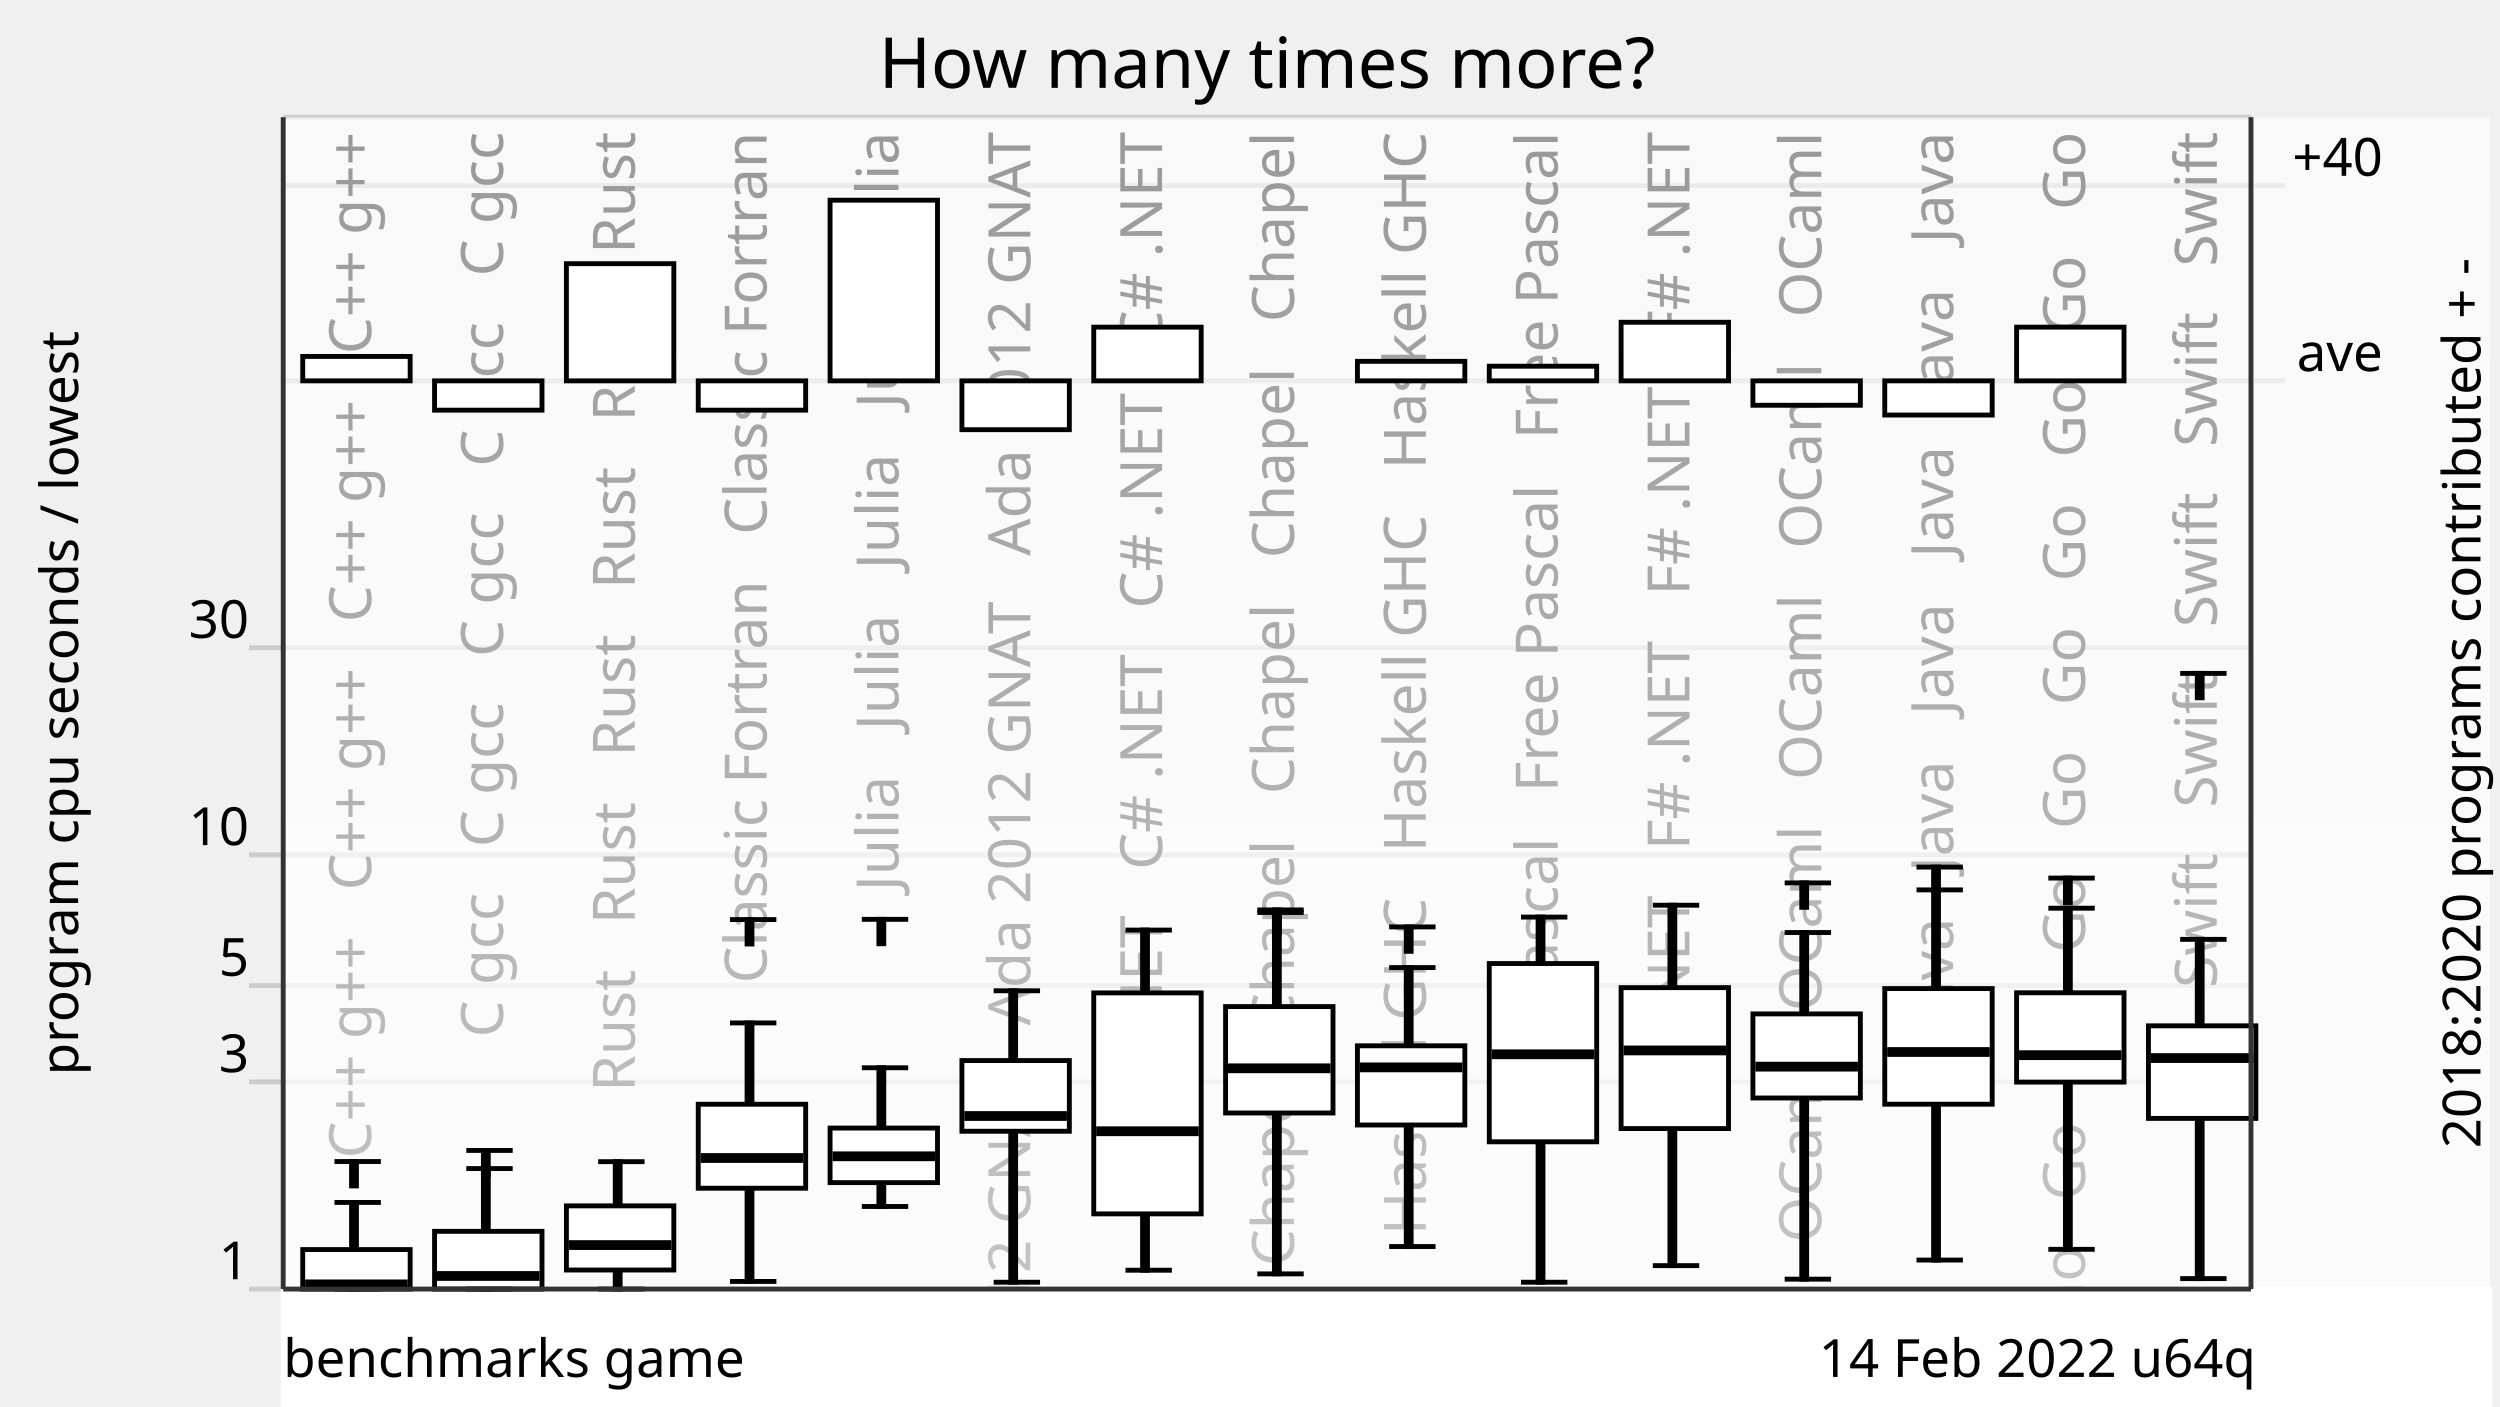
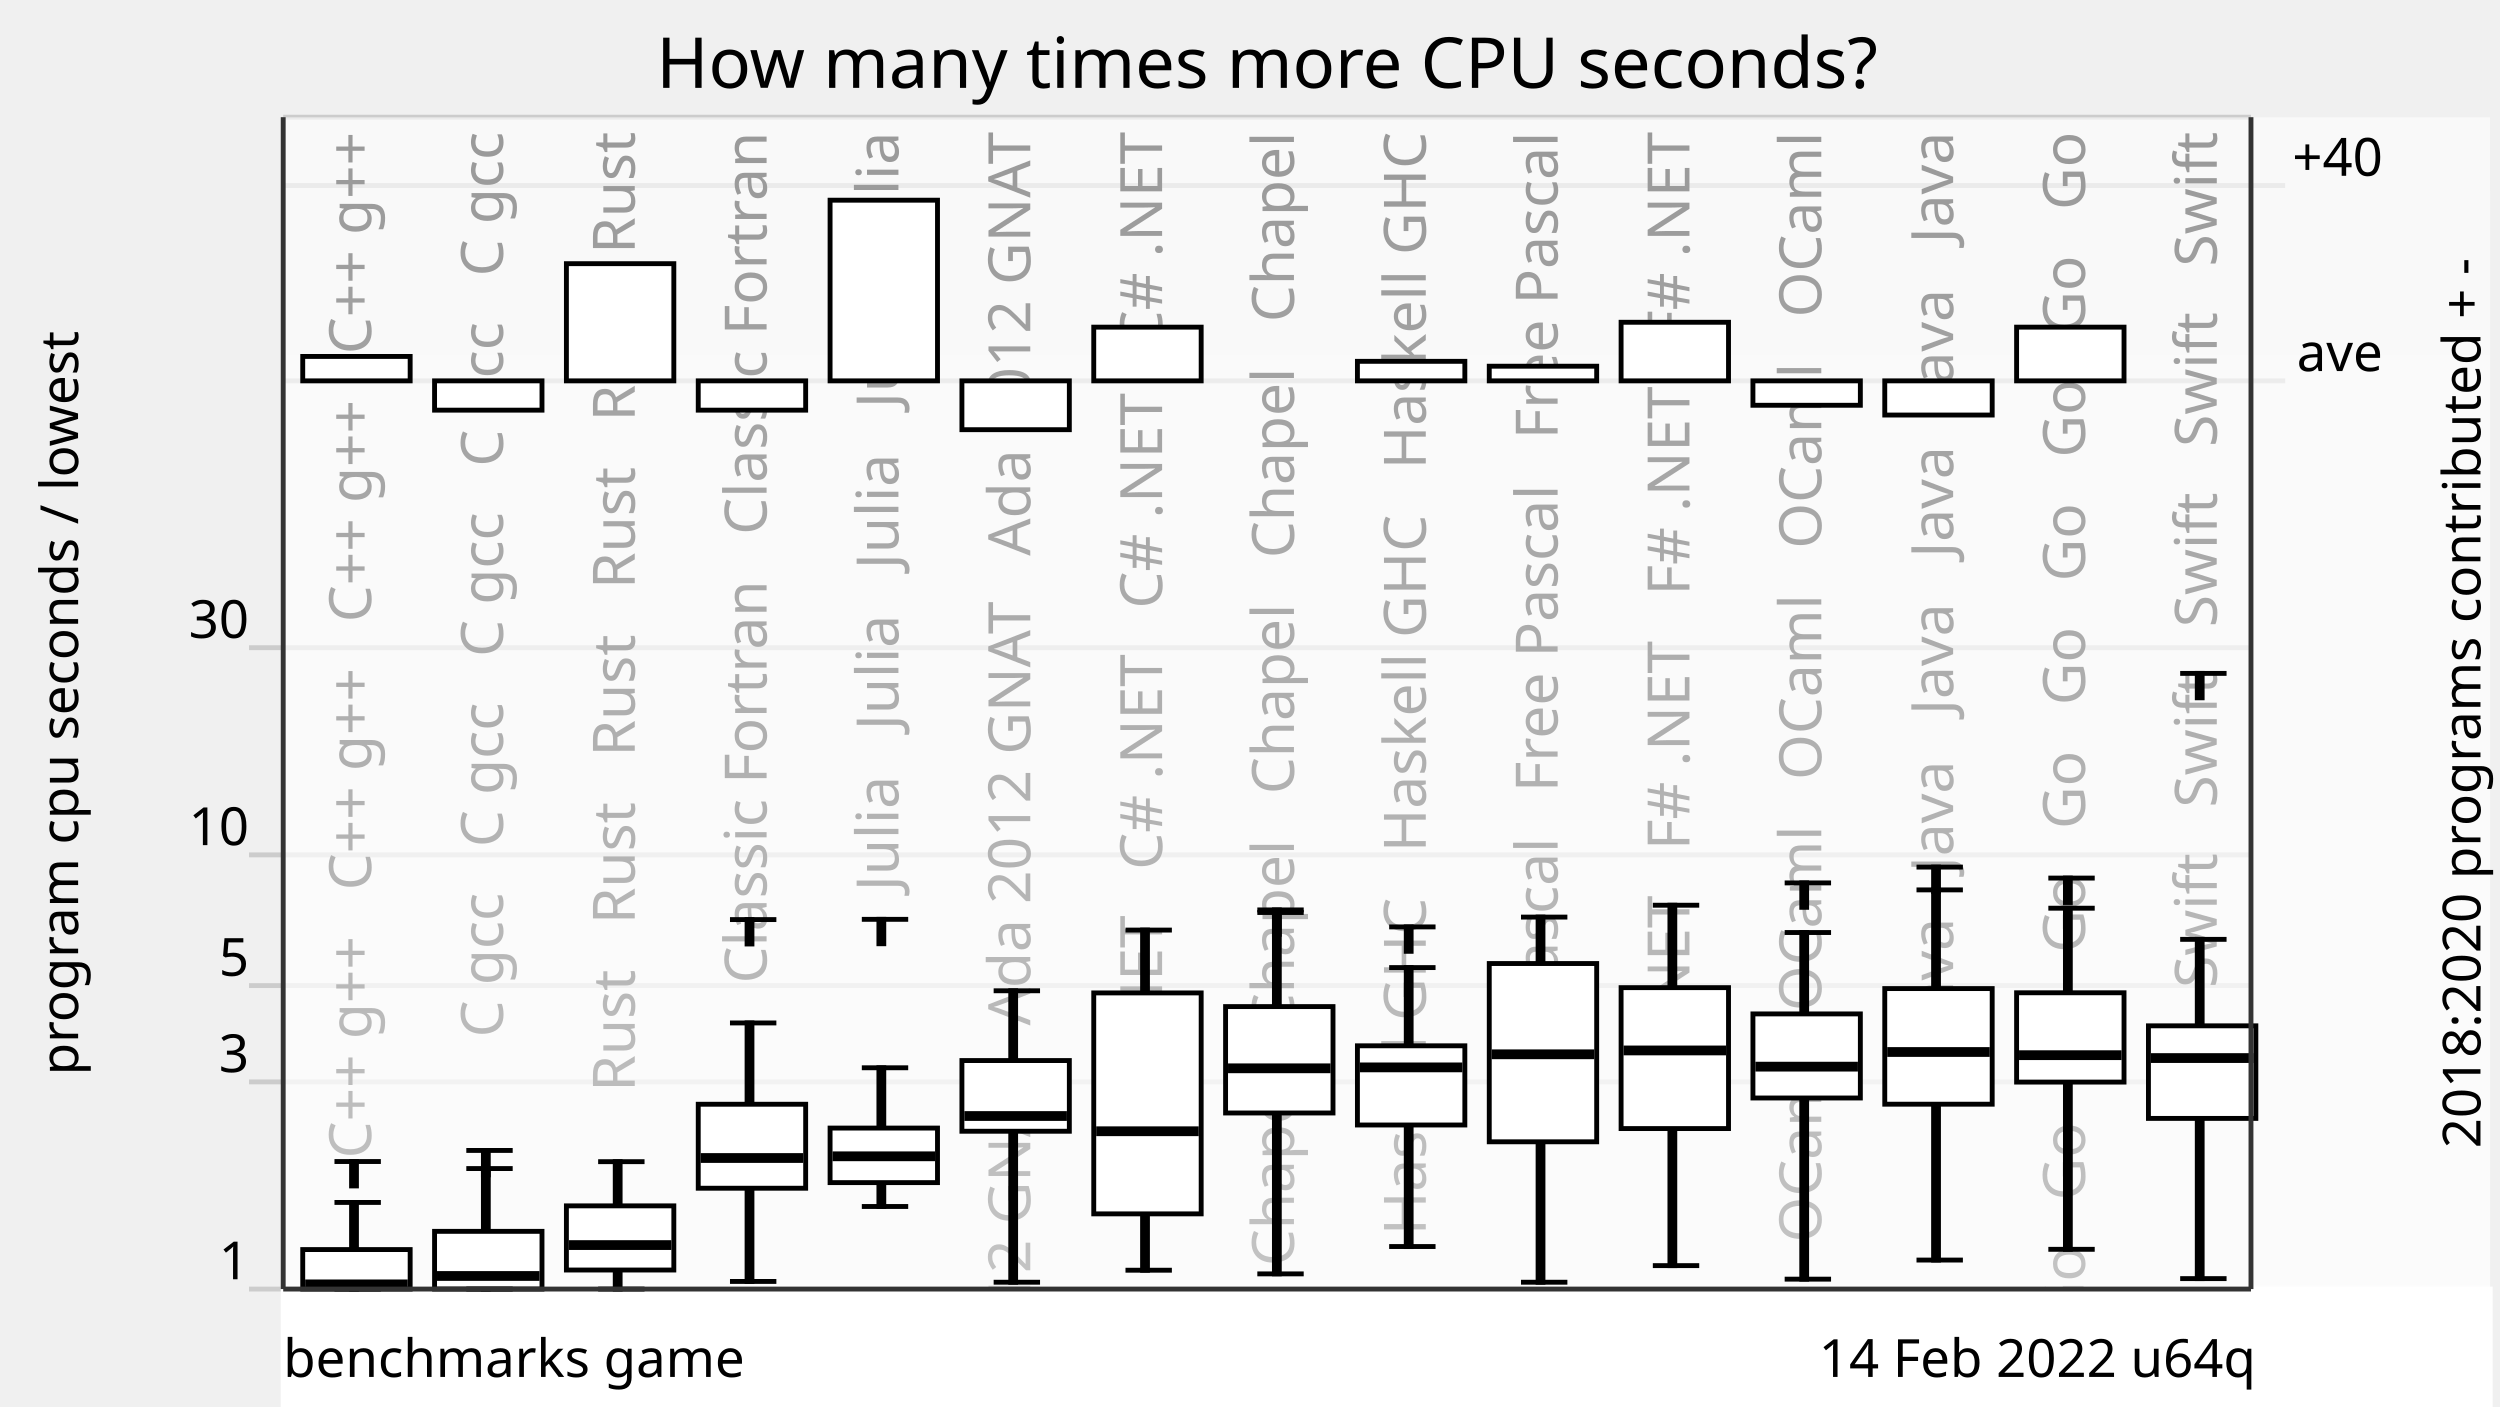
<svg xmlns="http://www.w3.org/2000/svg" xmlns:xlink="http://www.w3.org/1999/xlink" version="1.1" viewBox="0 0 512 288">
  <g style="stroke: #ccc;">
    <line x1="51" y1="264" x2="461" y2="264" />
    <line x1="51" y1="221.57" x2="461" y2="221.57" />
    <line x1="51" y1="201.85" x2="461" y2="201.85" />
    <line x1="51" y1="175.08" x2="461" y2="175.08" />
    <line x1="51" y1="132.65" x2="461" y2="132.65" />
    <line x1="58" y1="78" x2="468" y2="78" />
    <line x1="58" y1="38" x2="468" y2="38" />
    <line x1="58" y1="24" x2="461" y2="24" />
  </g>
  <g style="text-anchor: end; font-family: Ubuntu,Verdana,sans-serif; font-size: 0.9em;">
    <text x="51" y="262">1</text>
    <text x="51" y="219.57">3</text>
    <text x="51" y="199.85">5</text>
    <text x="51" y="173.08">10</text>
    <text x="51" y="130.65">30</text>
    <text x="51" y="22" />
  </g>
  <defs>
    <linearGradient id="grade" x1="0" y1="0" x2="0" y2="1">
      <stop offset="0" style="stop-color: white" stop-opacity="0.6" />
      <stop offset="1" style="stop-color: white" stop-opacity="0.8" />
    </linearGradient>
    <mask id="fade">
      <rect x="58" y="24" width="452" height="288" fill="url(#grade)" />
    </mask>
    <g id="backgroundText" style="text-anchor: end; font-family: Ubuntu,Verdana,sans-serif; font-size: 1em;">
      <text x="16" y="0" transform="rotate(270,16,0)" xml:space="preserve">   C++ g++   C++ g++   C++ g++   C++ g++</text>
      <text x="43" y="0" transform="rotate(270,43,0)" xml:space="preserve">   C gcc   C gcc   C gcc   C gcc   C gcc</text>
      <text x="70" y="0" transform="rotate(270,70,0)" xml:space="preserve">   Rust   Rust   Rust   Rust   Rust   Rust</text>
      <text x="97" y="0" transform="rotate(270,97,0)" xml:space="preserve">   Classic Fortran   Classic Fortran</text>
      <text x="124" y="0" transform="rotate(270,124,0)" xml:space="preserve">   Julia   Julia   Julia   Julia   Julia</text>
      <text x="151" y="0" transform="rotate(270,151,0)" xml:space="preserve">   Ada 2012 GNAT   Ada 2012 GNAT   Ada 2012 GNAT</text>
      <text x="178" y="0" transform="rotate(270,178,0)" xml:space="preserve">   C# .NET   C# .NET   C# .NET   C# .NET</text>
      <text x="205" y="0" transform="rotate(270,205,0)" xml:space="preserve">   Chapel   Chapel   Chapel   Chapel   Chapel</text>
      <text x="232" y="0" transform="rotate(270,232,0)" xml:space="preserve">   Haskell GHC   Haskell GHC   Haskell GHC</text>
      <text x="259" y="0" transform="rotate(270,259,0)" xml:space="preserve">   Free Pascal   Free Pascal   Free Pascal</text>
      <text x="286" y="0" transform="rotate(270,286,0)" xml:space="preserve">   F# .NET   F# .NET   F# .NET   F# .NET</text>
      <text x="313" y="0" transform="rotate(270,313,0)" xml:space="preserve">   OCaml   OCaml   OCaml   OCaml   OCaml</text>
      <text x="340" y="0" transform="rotate(270,340,0)" xml:space="preserve">   Java   Java   Java   Java   Java   Java</text>
      <text x="367" y="0" transform="rotate(270,367,0)" xml:space="preserve">   Go   Go   Go   Go   Go   Go   Go   Go   Go   Go</text>
      <text x="394" y="0" transform="rotate(270,394,0)" xml:space="preserve">   Swift   Swift   Swift   Swift   Swift</text>
    </g>
  </defs>
  <use x="60" y="27" xlink:href="#backgroundText" />
  <rect x="58" y="24" width="452" height="288" fill="white" mask="url(#fade)" />
  <rect x="58" y="264" width="452" height="288" style="fill: white; stroke: white;" />
  <g style="fill: black; stroke: black;">
    <rect x="72" y="246.26" width="1" height="17.74" />
    <rect x="99" y="239.32" width="1" height="24.68" />
    <rect x="126" y="237.91" width="1" height="26.09" />
    <rect x="153" y="209.5" width="1" height="52.94" />
    <rect x="180" y="218.68" width="1" height="28.41" />
    <rect x="207" y="202.91" width="1" height="59.69" />
    <rect x="234" y="190.48" width="1" height="69.66" />
    <rect x="261" y="186.88" width="1" height="74" />
    <rect x="288" y="198.16" width="1" height="57.14" />
    <rect x="315" y="187.82" width="1" height="74.78" />
    <rect x="342" y="185.39" width="1" height="73.81" />
    <rect x="369" y="190.98" width="1" height="70.99" />
    <rect x="396" y="182.25" width="1" height="75.81" />
    <rect x="423" y="186" width="1" height="69.86" />
    <rect x="450" y="192.38" width="1" height="69.48" />
  </g>
  <g style="fill: white; stroke: black;">
    <rect x="62" y="255.91" width="22" height="8.09" />
    <rect x="89" y="252.18" width="22" height="11.82" />
    <rect x="116" y="246.96" width="22" height="13.14" />
    <rect x="143" y="226.15" width="22" height="17.2" />
    <rect x="170" y="231.03" width="22" height="11.17" />
    <rect x="197" y="217.2" width="22" height="14.48" />
    <rect x="224" y="203.35" width="22" height="45.25" />
    <rect x="251" y="206.15" width="22" height="21.79" />
    <rect x="278" y="214.18" width="22" height="16.22" />
    <rect x="305" y="197.33" width="22" height="36.51" />
    <rect x="332" y="202.27" width="22" height="28.86" />
    <rect x="359" y="207.65" width="22" height="17.22" />
    <rect x="386" y="202.46" width="22" height="23.68" />
    <rect x="413" y="203.32" width="22" height="18.29" />
    <rect x="440" y="210.09" width="22" height="18.96" />
  </g>
  <g style="fill: black; stroke: black;">
    <line x1="68.5" y1="264" x2="78" y2="264" />
    <line x1="68.5" y1="246.26" x2="78" y2="246.26" />
    <line x1="68.5" y1="237.88" x2="78" y2="237.88" />
    <rect x="72" y="237.88" width="1" height="5" />
  </g>
  <g style="fill: black; stroke: black;">
    <rect x="63" y="262.54" width="20" height="1" />
  </g>
  <g style="fill: black; stroke: black;">
    <line x1="95.5" y1="264" x2="105" y2="264" />
    <line x1="95.5" y1="239.32" x2="105" y2="239.32" />
    <line x1="95.5" y1="235.61" x2="105" y2="235.61" />
    <rect x="99" y="235.61" width="1" height="5" />
  </g>
  <g style="fill: black; stroke: black;">
    <rect x="90" y="260.82" width="20" height="1" />
  </g>
  <g style="fill: black; stroke: black;">
    <line x1="122.5" y1="264" x2="132" y2="264" />
    <line x1="122.5" y1="237.91" x2="132" y2="237.91" />
  </g>
  <g style="fill: black; stroke: black;">
    <rect x="117" y="254.49" width="20" height="1" />
  </g>
  <g style="fill: black; stroke: black;">
    <line x1="149.5" y1="262.44" x2="159" y2="262.44" />
    <line x1="149.5" y1="209.5" x2="159" y2="209.5" />
    <line x1="149.5" y1="188.33" x2="159" y2="188.33" />
    <rect x="153" y="188.33" width="1" height="5" />
  </g>
  <g style="fill: black; stroke: black;">
    <rect x="144" y="236.66" width="20" height="1" />
  </g>
  <g style="fill: black; stroke: black;">
    <line x1="176.5" y1="247.09" x2="186" y2="247.09" />
    <line x1="176.5" y1="218.68" x2="186" y2="218.68" />
    <line x1="176.5" y1="188.28" x2="186" y2="188.28" />
    <rect x="180" y="188.28" width="1" height="5" />
  </g>
  <g style="fill: black; stroke: black;">
    <rect x="171" y="236.31" width="20" height="1" />
  </g>
  <g style="fill: black; stroke: black;">
    <line x1="203.5" y1="262.6" x2="213" y2="262.6" />
    <line x1="203.5" y1="202.91" x2="213" y2="202.91" />
  </g>
  <g style="fill: black; stroke: black;">
    <rect x="198" y="228.06" width="20" height="1" />
  </g>
  <g style="fill: black; stroke: black;">
    <line x1="230.5" y1="260.14" x2="240" y2="260.14" />
    <line x1="230.5" y1="190.48" x2="240" y2="190.48" />
  </g>
  <g style="fill: black; stroke: black;">
    <rect x="225" y="231.18" width="20" height="1" />
  </g>
  <g style="fill: black; stroke: black;">
    <line x1="257.5" y1="260.89" x2="267" y2="260.89" />
    <line x1="257.5" y1="186.88" x2="267" y2="186.88" />
    <line x1="257.5" y1="186.35" x2="267" y2="186.35" />
    <rect x="261" y="186.35" width="1" height="5" />
  </g>
  <g style="fill: black; stroke: black;">
    <rect x="252" y="218.29" width="20" height="1" />
  </g>
  <g style="fill: black; stroke: black;">
    <line x1="284.5" y1="255.29" x2="294" y2="255.29" />
    <line x1="284.5" y1="198.16" x2="294" y2="198.16" />
    <line x1="284.5" y1="189.83" x2="294" y2="189.83" />
    <rect x="288" y="189.83" width="1" height="5" />
  </g>
  <g style="fill: black; stroke: black;">
    <rect x="279" y="218.1" width="20" height="1" />
  </g>
  <g style="fill: black; stroke: black;">
    <line x1="311.5" y1="262.6" x2="321" y2="262.6" />
    <line x1="311.5" y1="187.82" x2="321" y2="187.82" />
  </g>
  <g style="fill: black; stroke: black;">
    <rect x="306" y="215.42" width="20" height="1" />
  </g>
  <g style="fill: black; stroke: black;">
    <line x1="338.5" y1="259.2" x2="348" y2="259.2" />
    <line x1="338.5" y1="185.39" x2="348" y2="185.39" />
  </g>
  <g style="fill: black; stroke: black;">
    <rect x="333" y="214.63" width="20" height="1" />
  </g>
  <g style="fill: black; stroke: black;">
    <line x1="365.5" y1="261.97" x2="375" y2="261.97" />
    <line x1="365.5" y1="190.98" x2="375" y2="190.98" />
    <line x1="365.5" y1="180.82" x2="375" y2="180.82" />
    <rect x="369" y="180.82" width="1" height="5" />
  </g>
  <g style="fill: black; stroke: black;">
    <rect x="360" y="217.95" width="20" height="1" />
  </g>
  <g style="fill: black; stroke: black;">
    <line x1="392.5" y1="258.06" x2="402" y2="258.06" />
    <line x1="392.5" y1="182.25" x2="402" y2="182.25" />
    <line x1="392.5" y1="177.58" x2="402" y2="177.58" />
    <rect x="396" y="177.58" width="1" height="5" />
  </g>
  <g style="fill: black; stroke: black;">
    <rect x="387" y="214.95" width="20" height="1" />
  </g>
  <g style="fill: black; stroke: black;">
    <line x1="419.5" y1="255.86" x2="429" y2="255.86" />
    <line x1="419.5" y1="186" x2="429" y2="186" />
    <line x1="419.5" y1="179.83" x2="429" y2="179.83" />
    <rect x="423" y="179.83" width="1" height="5" />
  </g>
  <g style="fill: black; stroke: black;">
    <rect x="414" y="215.6" width="20" height="1" />
  </g>
  <g style="fill: black; stroke: black;">
    <line x1="446.5" y1="261.86" x2="456" y2="261.86" />
    <line x1="446.5" y1="192.38" x2="456" y2="192.38" />
    <line x1="446.5" y1="137.91" x2="456" y2="137.91" />
    <rect x="450" y="137.91" width="1" height="5" />
  </g>
  <g style="fill: black; stroke: black;">
    <rect x="441" y="216.19" width="20" height="1" />
  </g>
  <g style="fill: white; stroke: black;">
    <rect x="62" y="73" width="22" height="5" />
    <rect x="89" y="78" width="22" height="6" />
    <rect x="116" y="54" width="22" height="24" />
    <rect x="143" y="78" width="22" height="6" />
    <rect x="170" y="41" width="22" height="37" />
    <rect x="197" y="78" width="22" height="10" />
    <rect x="224" y="67" width="22" height="11" />
    <rect x="251" y="78" width="22" height="0" />
    <rect x="278" y="74" width="22" height="4" />
    <rect x="305" y="75" width="22" height="3" />
    <rect x="332" y="66" width="22" height="12" />
    <rect x="359" y="78" width="22" height="5" />
    <rect x="386" y="78" width="22" height="7" />
    <rect x="413" y="67" width="22" height="11" />
    <rect x="440" y="78" width="22" height="0" />
  </g>
  <g style="text-anchor: end; font-family: Ubuntu,Verdana,sans-serif; font-size: 0.9em;">
    <text x="462" y="282">14 Feb 2022 u64q</text>
    <text x="58" y="282" style="text-anchor: start;">benchmarks game</text>
  </g>
  <text x="16" y="144" transform="rotate(270,16,144)" style="text-anchor: middle; font-family: Ubuntu,Verdana,sans-serif; font-size: 0.9em;">program cpu seconds / lowest</text>
  <rect x="" y="0" width="" height="23" style="fill: white; stroke: white;" />
-   <text x="259.5" y="18" style="text-anchor: middle; font-family: Ubuntu,Verdana,sans-serif; font-size: 1.2em;">How many times more?</text>
+   <text x="259.5" y="18" style="text-anchor: middle; font-family: Ubuntu,Verdana,sans-serif; font-size: 1.2em;">How many times more CPU seconds?</text>
  <text x="16" y="636" transform="rotate(270,16,144)" style="text-anchor: middle; font-family: Ubuntu,Verdana,sans-serif; font-size: 0.9em;">2018:2020 programs contributed + -</text>
  <g style="text-anchor: end; font-family: Ubuntu,Verdana,sans-serif; font-size: 0.9em;">
    <text x="488" y="76">ave</text>
    <text x="488" y="36">+40</text>
  </g>
  <g style="stroke: #333;">
    <line x1="58" y1="24" x2="58" y2="264" />
    <line x1="461" y1="24" x2="461" y2="264" />
    <line x1="58" y1="264" x2="461" y2="264" />
  </g>
</svg>
